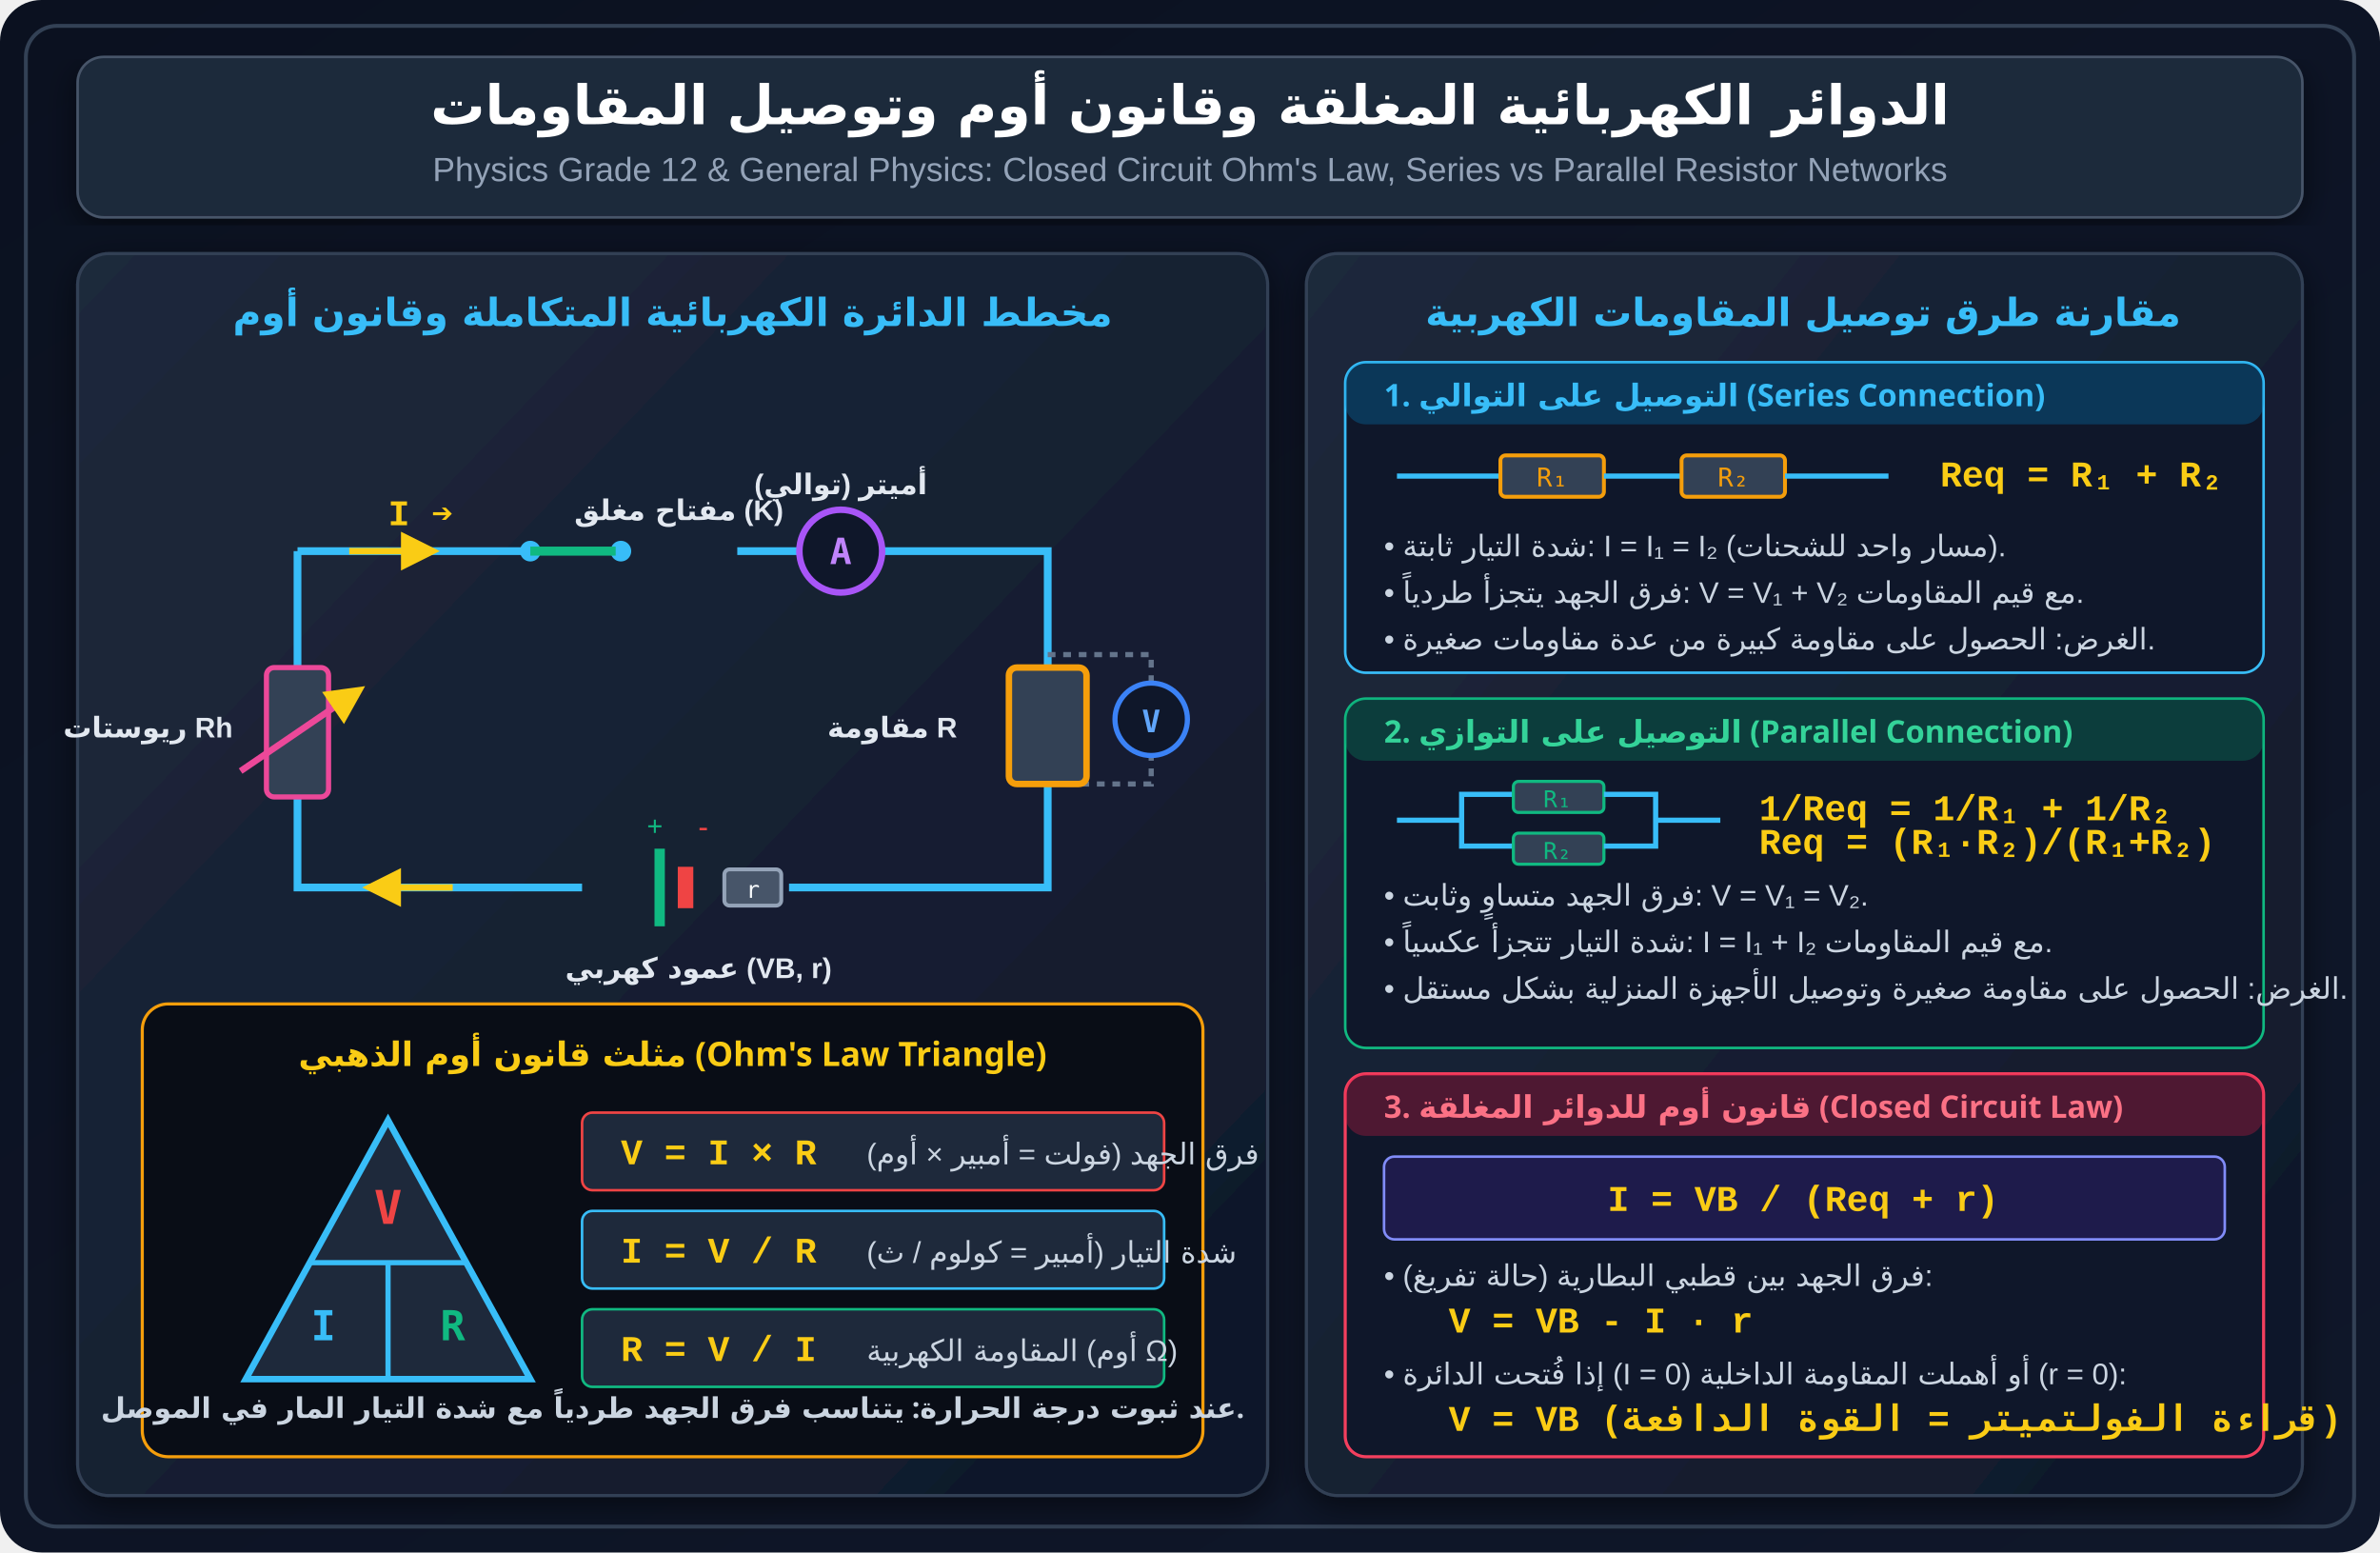
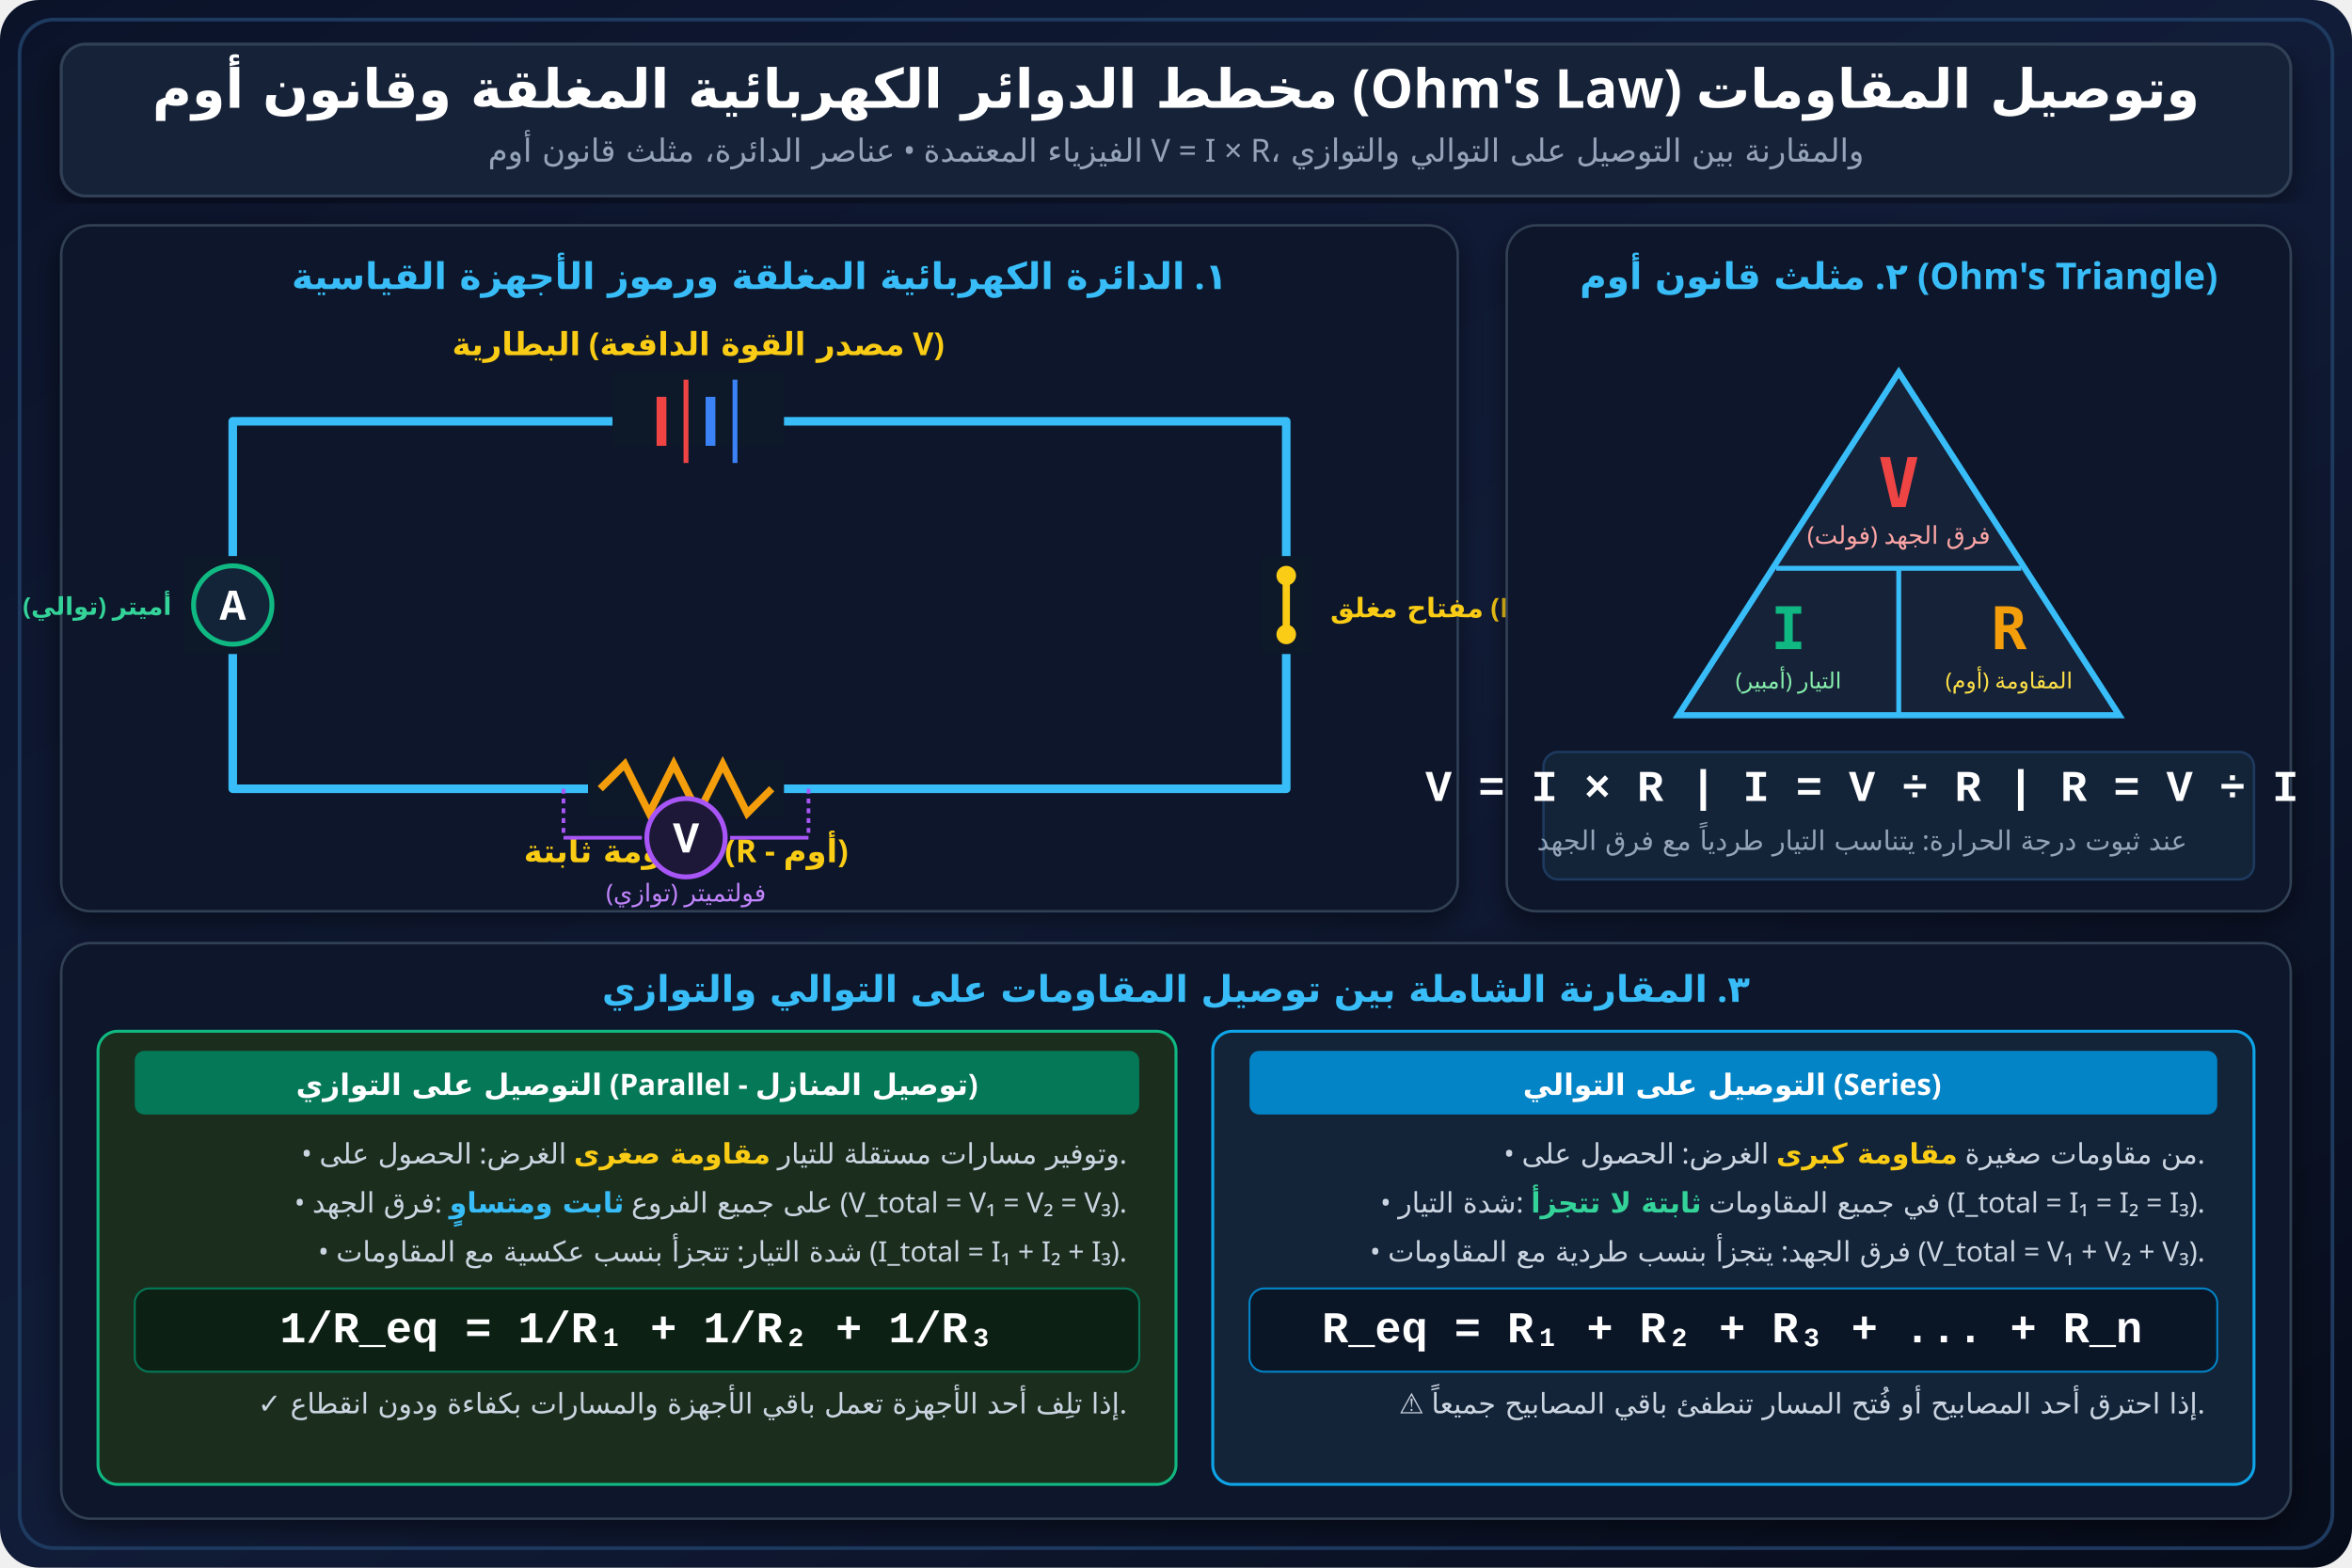
- <svg xmlns="http://www.w3.org/2000/svg" viewBox="0 0 920 600" width="100%" height="100%">
+ <svg xmlns="http://www.w3.org/2000/svg" viewBox="0 0 960 640" width="100%" height="100%">
  <defs>
-     <linearGradient id="bgGrad" x1="0%" y1="0%" x2="100%" y2="100%">
-       <stop offset="0%" stop-color="#0b1120" />
-       <stop offset="100%" stop-color="#0f172a" />
+     <linearGradient id="circuitBg" x1="0%" y1="0%" x2="100%" y2="100%">
+       <stop offset="0%" stop-color="#0b1329" />
+       <stop offset="50%" stop-color="#111c38" />
+       <stop offset="100%" stop-color="#070c1a" />
    </linearGradient>
-     <linearGradient id="cardGrad" x1="0%" y1="0%" x2="100%" y2="100%">
-       <stop offset="0%" stop-color="#1e293b" />
-       <stop offset="100%" stop-color="#0f172a" />
-     </linearGradient>
-     <linearGradient id="wireGrad" x1="0%" y1="0%" x2="100%" y2="0%">
+     <linearGradient id="wireGlow" x1="0%" y1="0%" x2="100%" y2="0%">
      <stop offset="0%" stop-color="#38bdf8" />
      <stop offset="100%" stop-color="#818cf8" />
    </linearGradient>
-     <marker id="arrowI" markerWidth="6" markerHeight="6" refX="4" refY="3" orient="auto">
-       <path d="M0,0 L0,6 L6,3 z" fill="#facc15" />
-     </marker>
-     <filter id="cardShadow" x="-5%" y="-5%" width="110%" height="110%">
+     <filter id="shadow" x="-5%" y="-5%" width="110%" height="110%">
      <feDropShadow dx="0" dy="4" stdDeviation="6" flood-color="#000000" flood-opacity="0.5" />
    </filter>
  </defs>
  <style>
-     .main-title { font-family: 'Segoe UI', Tahoma, Cairo, Arial, sans-serif; font-size: 21px; font-weight: bold; fill: #ffffff; text-anchor: middle; }
-     .subtitle { font-family: 'Segoe UI', Tahoma, Cairo, Arial, sans-serif; font-size: 13px; fill: #94a3b8; text-anchor: middle; }
-     .card-title { font-family: 'Segoe UI', Tahoma, Cairo, Arial, sans-serif; font-size: 15px; font-weight: bold; fill: #38bdf8; text-anchor: middle; }
-     .formula-bold { font-family: 'Consolas', 'Courier New', monospace; font-size: 14px; font-weight: bold; fill: #facc15; }
-     .circuit-label { font-family: 'Segoe UI', Tahoma, Cairo, Arial, sans-serif; font-size: 11px; font-weight: bold; fill: #e2e8f0; }
-     .body-desc { font-family: 'Segoe UI', Tahoma, Cairo, Arial, sans-serif; font-size: 11.5px; fill: #cbd5e1; }
+     .title-main { font-family: 'Cairo', 'Segoe UI', Tahoma, sans-serif; font-size: 22px; font-weight: 800; fill: #ffffff; text-anchor: middle; }
+     .subtitle { font-family: 'Cairo', 'Segoe UI', Tahoma, sans-serif; font-size: 13px; fill: #94a3b8; text-anchor: middle; }
+     .sec-title { font-family: 'Cairo', 'Segoe UI', Tahoma, sans-serif; font-size: 15px; font-weight: 700; fill: #38bdf8; text-anchor: middle; }
+     .comp-name { font-family: 'Cairo', 'Segoe UI', Tahoma, sans-serif; font-size: 13px; font-weight: bold; fill: #facc15; text-anchor: middle; }
+     .formula-txt { font-family: 'Consolas', 'Courier New', monospace; font-size: 18px; font-weight: bold; fill: #ffffff; text-anchor: middle; }
+     .rule-body { font-family: 'Cairo', 'Segoe UI', Tahoma, sans-serif; font-size: 11.5px; fill: #cbd5e1; }
  </style>
-   <rect width="920" height="600" rx="16" fill="url(#bgGrad)" />
-   <rect x="10" y="10" width="900" height="580" rx="12" fill="none" stroke="#334155" stroke-width="1.5" />
-   <rect x="30" y="22" width="860" height="62" rx="10" fill="#1e293b" stroke="#475569" stroke-width="1" filter="url(#cardShadow)" />
-   <text x="460" y="48" class="main-title">الدوائر الكهربائية المغلقة وقانون أوم وتوصيل المقاومات</text>
-   <text x="460" y="70" class="subtitle">Physics Grade 12 &amp; General Physics: Closed Circuit Ohm's Law, Series vs Parallel Resistor Networks</text>
-   <g transform="translate(30, 98)">
-     <rect width="460" height="480" rx="12" fill="url(#cardGrad)" stroke="#334155" stroke-width="1.2" filter="url(#cardShadow)" />
-     <text x="230" y="28" class="card-title">مخطط الدائرة الكهربائية المتكاملة وقانون أوم</text>
-     <g transform="translate(25, 45)">
-       <path d="M 60 70 L 150 70 M 230 70 L 350 70 L 350 200 L 250 200 M 170 200 L 60 200 L 60 70" fill="none" stroke="#38bdf8" stroke-width="3" />
-       <line x1="80" y1="70" x2="110" y2="70" stroke="#facc15" stroke-width="2.5" marker-end="url(#arrowI)" />
-       <text x="95" y="60" class="formula-bold" fill="#facc15">I ➔</text>
-       <line x1="350" y1="120" x2="350" y2="150" stroke="#facc15" stroke-width="2.5" marker-end="url(#arrowI)" />
-       <line x1="120" y1="200" x2="90" y2="200" stroke="#facc15" stroke-width="2.5" marker-end="url(#arrowI)" />
-       <circle cx="150" cy="70" r="4" fill="#38bdf8" />
-       <circle cx="185" cy="70" r="4" fill="#38bdf8" />
-       <line x1="150" y1="70" x2="183" y2="70" stroke="#10b981" stroke-width="3.5" />
-       <text x="167" y="58" class="circuit-label" fill="#10b981">مفتاح مغلق (K)</text>
-       <circle cx="270" cy="70" r="16" fill="#0f172a" stroke="#a855f7" stroke-width="2.5" />
-       <text x="270" y="75" font-family="'Consolas', monospace" font-size="14" font-weight="bold" fill="#c084fc" text-anchor="middle">A</text>
-       <text x="270" y="48" class="circuit-label" fill="#c084fc" text-anchor="middle">أميتر (توالي)</text>
-       <path d="M 350 110 L 390 110 L 390 160 L 350 160" fill="none" stroke="#64748b" stroke-dasharray="3,3" stroke-width="2" />
-       <circle cx="390" cy="135" r="14" fill="#0f172a" stroke="#3b82f6" stroke-width="2" />
-       <text x="390" y="140" font-family="'Consolas', monospace" font-size="12" font-weight="bold" fill="#60a5fa" text-anchor="middle">V</text>
-       <rect x="335" y="115" width="30" height="45" rx="3" fill="#334155" stroke="#f59e0b" stroke-width="2.5" />
-       <text x="315" y="142" class="circuit-label" fill="#f59e0b" text-anchor="end">مقاومة R</text>
-       <line x1="200" y1="185" x2="200" y2="215" stroke="#10b981" stroke-width="4" />
-       <line x1="210" y1="192" x2="210" y2="208" stroke="#ef4444" stroke-width="6" />
-       <text x="195" y="180" font-size="11" font-weight="bold" fill="#10b981">+</text>
-       <text x="215" y="180" font-size="11" font-weight="bold" fill="#ef4444">-</text>
-       <rect x="225" y="193" width="22" height="14" rx="2" fill="#475569" stroke="#94a3b8" stroke-width="1.5" />
-       <text x="236" y="204" font-family="'Consolas'" font-size="9" fill="#f8fafc" text-anchor="middle">r</text>
-       <text x="215" y="235" class="circuit-label" fill="#10b981" text-anchor="middle">عمود كهربي (VB, r)</text>
-       <rect x="48" y="115" width="24" height="50" rx="3" fill="#334155" stroke="#ec4899" stroke-width="2" />
-       <line x1="38" y1="155" x2="82" y2="125" stroke="#ec4899" stroke-width="2.5" marker-end="url(#arrowI)" />
-       <text x="35" y="142" class="circuit-label" fill="#ec4899" text-anchor="end">ريوستات Rh</text>
+   <rect width="960" height="640" rx="16" fill="url(#circuitBg)" />
+   <rect x="8" y="8" width="944" height="624" rx="14" fill="none" stroke="#1e3a5f" stroke-width="1.5" />
+   <rect x="25" y="18" width="910" height="62" rx="10" fill="#132338" stroke="#334155" stroke-width="1.2" filter="url(#shadow)" />
+   <text x="480" y="44" class="title-main">مخطط الدوائر الكهربائية المغلقة وقانون أوم (Ohm's Law) وتوصيل المقاومات</text>
+   <text x="480" y="66" class="subtitle">الفيزياء المعتمدة • عناصر الدائرة، مثلث قانون أوم V = I × R، والمقارنة بين التوصيل على التوالي والتوازي</text>
+   <g transform="translate(25, 92)">
+     <rect width="570" height="280" rx="12" fill="#0d1829" stroke="#334155" stroke-width="1" filter="url(#shadow)" />
+     <text x="285" y="26" class="sec-title">١. الدائرة الكهربائية المغلقة ورموز الأجهزة القياسية</text>
+     <path d="M 70 80 L 500 80 L 500 230 L 70 230 Z" fill="none" stroke="#38bdf8" stroke-width="3.5" stroke-linejoin="round" />
+     <g transform="translate(260, 65)">
+       <rect x="-35" y="-5" width="70" height="30" fill="#0d1829" />
+       <line x1="-15" y1="5" x2="-15" y2="25" stroke="#ef4444" stroke-width="4" />
+       <line x1="-5" y1="-2" x2="-5" y2="32" stroke="#ef4444" stroke-width="2" />
+       <line x1="5" y1="5" x2="5" y2="25" stroke="#3b82f6" stroke-width="4" />
+       <line x1="15" y1="-2" x2="15" y2="32" stroke="#3b82f6" stroke-width="2" />
+       <text x="0" y="-12" class="comp-name" fill="#f87171">البطارية (مصدر القوة الدافعة V)</text>
    </g>
-     <g transform="translate(25, 290)">
-       <rect width="410" height="175" rx="10" fill="#090d16" stroke="#f59e0b" stroke-width="1.2" />
-       <text x="205" y="24" font-family="'Segoe UI', Cairo" font-size="13" font-weight="bold" fill="#facc15" text-anchor="middle">مثلث قانون أوم الذهبي (Ohm's Law Triangle)</text>
-       <g transform="translate(30, 35)">
-         <polygon points="65,10 10,110 120,110" fill="#1e293b" stroke="#38bdf8" stroke-width="2.5" />
-         <line x1="35" y1="65" x2="95" y2="65" stroke="#38bdf8" stroke-width="2" />
-         <line x1="65" y1="65" x2="65" y2="110" stroke="#38bdf8" stroke-width="2" />
-         <text x="65" y="50" font-family="'Consolas'" font-size="18" font-weight="bold" fill="#ef4444" text-anchor="middle">V</text>
-         <text x="40" y="95" font-family="'Consolas'" font-size="16" font-weight="bold" fill="#38bdf8" text-anchor="middle">I</text>
-         <text x="90" y="95" font-family="'Consolas'" font-size="16" font-weight="bold" fill="#10b981" text-anchor="middle">R</text>
-       </g>
-       <g transform="translate(170, 42)">
-         <rect width="225" height="30" rx="4" fill="#1e293b" stroke="#ef4444" stroke-width="1" />
-         <text x="15" y="20" class="formula-bold" fill="#ef4444">V = I × R</text>
-         <text x="110" y="20" class="body-desc">فرق الجهد (فولت = أمبير × أوم)</text>
-         <rect y="38" width="225" height="30" rx="4" fill="#1e293b" stroke="#38bdf8" stroke-width="1" />
-         <text x="15" y="58" class="formula-bold" fill="#38bdf8">I = V / R</text>
-         <text x="110" y="58" class="body-desc">شدة التيار (أمبير = كولوم / ث)</text>
-         <rect y="76" width="225" height="30" rx="4" fill="#1e293b" stroke="#10b981" stroke-width="1" />
-         <text x="15" y="96" class="formula-bold" fill="#10b981">R = V / I</text>
-         <text x="110" y="96" class="body-desc">المقاومة الكهربية (أوم Ω)</text>
-       </g>
-       <text x="205" y="160" font-family="'Segoe UI', Cairo" font-size="11" font-weight="bold" fill="#cbd5e1" text-anchor="middle">عند ثبوت درجة الحرارة: يتناسب فرق الجهد طردياً مع شدة التيار المار في الموصل.</text>
+     <g transform="translate(500, 155)">
+       <rect x="-10" y="-20" width="20" height="40" fill="#0d1829" />
+       <circle cx="0" cy="-12" r="4" fill="#facc15" />
+       <circle cx="0" cy="12" r="4" fill="#facc15" />
+       <line x1="0" y1="-12" x2="0" y2="12" stroke="#facc15" stroke-width="3" />
+       <text x="18" y="5" font-family="'Cairo', sans-serif" font-size="11" font-weight="bold" fill="#facc15">مفتاح مغلق (K)</text>
+     </g>
+     <g transform="translate(255, 230)">
+       <rect x="-40" y="-12" width="80" height="24" fill="#0d1829" />
+       <path d="M -35 0 L -25 -10 L -15 10 L -5 -10 L 5 10 L 15 -10 L 25 10 L 35 0" fill="none" stroke="#f59e0b" stroke-width="3" />
+       <text x="0" y="30" class="comp-name" fill="#fbbf24">مقاومة ثابتة (R - أوم)</text>
+     </g>
+     <g transform="translate(255, 260)">
+       <line x1="-50" y1="-30" x2="-50" y2="-10" stroke="#a855f7" stroke-width="1.5" stroke-dasharray="2 2" />
+       <line x1="50" y1="-30" x2="50" y2="-10" stroke="#a855f7" stroke-width="1.5" stroke-dasharray="2 2" />
+       <line x1="-50" y1="-10" x2="-18" y2="-10" stroke="#a855f7" stroke-width="1.5" />
+       <line x1="18" y1="-10" x2="50" y2="-10" stroke="#a855f7" stroke-width="1.5" />
+       <circle cx="0" cy="-10" r="16" fill="#1e1838" stroke="#a855f7" stroke-width="2" />
+       <text x="0" y="-4" class="formula-txt" fill="#c084fc">V</text>
+       <text x="0" y="16" font-family="'Cairo', sans-serif" font-size="10" fill="#c084fc" text-anchor="middle">فولتميتر (توازي)</text>
+     </g>
+     <g transform="translate(70, 155)">
+       <rect x="-20" y="-20" width="40" height="40" fill="#0d1829" />
+       <circle cx="0" cy="0" r="16" fill="#132338" stroke="#10b981" stroke-width="2" />
+       <text x="0" y="6" class="formula-txt" fill="#34d399">A</text>
+       <text x="-25" y="4" font-family="'Cairo', sans-serif" font-size="10" font-weight="bold" fill="#34d399" text-anchor="end">أميتر (توالي)</text>
    </g>
  </g>
-   <g transform="translate(505, 98)">
-     <rect width="385" height="480" rx="12" fill="url(#cardGrad)" stroke="#334155" stroke-width="1.2" filter="url(#cardShadow)" />
-     <text x="192" y="28" class="card-title">مقارنة طرق توصيل المقاومات الكهربية</text>
-     <g transform="translate(15, 42)">
-       <rect width="355" height="120" rx="8" fill="#0f172a" stroke="#38bdf8" stroke-width="1" />
-       <rect x="0" y="0" width="355" height="24" rx="8" fill="#0284c7" fill-opacity="0.3" />
-       <text x="15" y="17" font-family="'Segoe UI', Cairo" font-size="12" font-weight="bold" fill="#38bdf8">1. التوصيل على التوالي (Series Connection)</text>
-       <g transform="translate(20, 32)">
-         <line x1="0" y1="12" x2="40" y2="12" stroke="#38bdf8" stroke-width="2" />
-         <rect x="40" y="4" width="40" height="16" rx="2" fill="#334155" stroke="#f59e0b" stroke-width="1.5" />
-         <text x="60" y="16" font-family="'Consolas'" font-size="10" fill="#f59e0b" text-anchor="middle">R₁</text>
-         <line x1="80" y1="12" x2="110" y2="12" stroke="#38bdf8" stroke-width="2" />
-         <rect x="110" y="4" width="40" height="16" rx="2" fill="#334155" stroke="#f59e0b" stroke-width="1.5" />
-         <text x="130" y="16" font-family="'Consolas'" font-size="10" fill="#f59e0b" text-anchor="middle">R₂</text>
-         <line x1="150" y1="12" x2="190" y2="12" stroke="#38bdf8" stroke-width="2" />
-         <text x="210" y="16" class="formula-bold" font-size="11" fill="#38bdf8">Req = R₁ + R₂</text>
-       </g>
-       <text x="15" y="75" class="body-desc">• شدة التيار ثابتة: I = I₁ = I₂ (مسار واحد للشحنات).</text>
-       <text x="15" y="93" class="body-desc">• فرق الجهد يتجزأ طردياً: V = V₁ + V₂ مع قيم المقاومات.</text>
-       <text x="15" y="111" class="body-desc">• الغرض: الحصول على مقاومة كبيرة من عدة مقاومات صغيرة.</text>
+   <g transform="translate(615, 92)">
+     <rect width="320" height="280" rx="12" fill="#0d1829" stroke="#334155" stroke-width="1" filter="url(#shadow)" />
+     <text x="160" y="26" class="sec-title">٢. مثلث قانون أوم (Ohm's Triangle)</text>
+     <g transform="translate(160, 135)">
+       <polygon points="0,-75 -90,65 90,65" fill="#162238" stroke="#38bdf8" stroke-width="2.5" />
+       <line x1="-50" y1="5" x2="50" y2="5" stroke="#38bdf8" stroke-width="2" />
+       <line x1="0" y1="5" x2="0" y2="65" stroke="#38bdf8" stroke-width="2" />
+       <text x="0" y="-20" font-family="'Consolas', monospace" font-size="28" font-weight="bold" fill="#ef4444" text-anchor="middle">V</text>
+       <text x="0" y="-5" font-family="'Cairo', sans-serif" font-size="10" fill="#fca5a5" text-anchor="middle">فرق الجهد (فولت)</text>
+       <text x="-45" y="38" font-family="'Consolas', monospace" font-size="24" font-weight="bold" fill="#10b981" text-anchor="middle">I</text>
+       <text x="-45" y="54" font-family="'Cairo', sans-serif" font-size="9" fill="#86efac" text-anchor="middle">التيار (أمبير)</text>
+       <text x="45" y="38" font-family="'Consolas', monospace" font-size="24" font-weight="bold" fill="#f59e0b" text-anchor="middle">R</text>
+       <text x="45" y="54" font-family="'Cairo', sans-serif" font-size="9" fill="#fde047" text-anchor="middle">المقاومة (أوم)</text>
    </g>
-     <g transform="translate(15, 172)">
-       <rect width="355" height="135" rx="8" fill="#0f172a" stroke="#10b981" stroke-width="1" />
-       <rect x="0" y="0" width="355" height="24" rx="8" fill="#059669" fill-opacity="0.3" />
-       <text x="15" y="17" font-family="'Segoe UI', Cairo" font-size="12" font-weight="bold" fill="#34d399">2. التوصيل على التوازي (Parallel Connection)</text>
-       <g transform="translate(20, 32)">
-         <path d="M 0 15 L 25 15 L 25 5 L 45 5 M 25 15 L 25 25 L 45 25" fill="none" stroke="#38bdf8" stroke-width="2" />
-         <rect x="45" y="0" width="35" height="12" rx="2" fill="#334155" stroke="#10b981" stroke-width="1.2" />
-         <text x="62" y="10" font-family="'Consolas'" font-size="9" fill="#10b981" text-anchor="middle">R₁</text>
-         <rect x="45" y="20" width="35" height="12" rx="2" fill="#334155" stroke="#10b981" stroke-width="1.2" />
-         <text x="62" y="30" font-family="'Consolas'" font-size="9" fill="#10b981" text-anchor="middle">R₂</text>
-         <path d="M 80 5 L 100 5 L 100 15 L 125 15 M 80 25 L 100 25 L 100 15" fill="none" stroke="#38bdf8" stroke-width="2" />
-         <text x="140" y="15" class="formula-bold" font-size="10" fill="#34d399">1/Req = 1/R₁ + 1/R₂</text>
-         <text x="140" y="28" class="formula-bold" font-size="10" fill="#facc15">Req = (R₁·R₂)/(R₁+R₂)</text>
-       </g>
-       <text x="15" y="80" class="body-desc">• فرق الجهد متساوٍ وثابت: V = V₁ = V₂.</text>
-       <text x="15" y="98" class="body-desc">• شدة التيار تتجزأ عكسياً: I = I₁ + I₂ مع قيم المقاومات.</text>
-       <text x="15" y="116" class="body-desc">• الغرض: الحصول على مقاومة صغيرة وتوصيل الأجهزة المنزلية بشكل مستقل.</text>
+     <rect x="15" y="215" width="290" height="52" rx="6" fill="#132338" stroke="#1e3a5f" stroke-width="1" />
+     <text x="145" y="235" class="formula-txt" font-size="13" fill="#fbbf24">V = I × R  |  I = V ÷ R  |  R = V ÷ I</text>
+     <text x="145" y="255" font-family="'Cairo', sans-serif" font-size="11" fill="#94a3b8" text-anchor="middle">عند ثبوت درجة الحرارة: يتناسب التيار طردياً مع فرق الجهد</text>
+   </g>
+   <g transform="translate(25, 385)">
+     <rect width="910" height="235" rx="12" fill="#0d1829" stroke="#334155" stroke-width="1" filter="url(#shadow)" />
+     <text x="455" y="24" class="sec-title">٣. المقارنة الشاملة بين توصيل المقاومات على التوالي والتوازي</text>
+     <g transform="translate(470, 36)">
+       <rect width="425" height="185" rx="8" fill="#132338" stroke="#0ea5e9" stroke-width="1.2" />
+       <rect x="15" y="8" width="395" height="26" rx="4" fill="#0284c7" />
+       <text x="212" y="26" font-family="'Cairo', sans-serif" font-size="12" font-weight="bold" fill="#ffffff" text-anchor="middle">التوصيل على التوالي (Series)</text>
+       <text x="405" y="54" class="rule-body" text-anchor="end">• الغرض: الحصول على <tspan fill="#facc15" font-weight="bold">مقاومة كبرى</tspan> من مقاومات صغيرة.</text>
+       <text x="405" y="74" class="rule-body" text-anchor="end">• شدة التيار: <tspan fill="#34d399" font-weight="bold">ثابتة لا تتجزأ</tspan> في جميع المقاومات (I_total = I₁ = I₂ = I₃).</text>
+       <text x="405" y="94" class="rule-body" text-anchor="end">• فرق الجهد: يتجزأ بنسب طردية مع المقاومات (V_total = V₁ + V₂ + V₃).</text>
+       <rect x="15" y="105" width="395" height="34" rx="6" fill="#0a1526" stroke="#0284c7" stroke-width="0.8" />
+       <text x="212" y="127" class="formula-txt" font-size="14" fill="#38bdf8">R_eq = R₁ + R₂ + R₃ + ... + R_n</text>
+       <text x="405" y="156" class="rule-body" text-anchor="end" fill="#f87171">⚠️ إذا احترق أحد المصابيح أو فُتح المسار تنطفئ باقي المصابيح جميعاً.</text>
    </g>
-     <g transform="translate(15, 317)">
-       <rect width="355" height="148" rx="8" fill="#0f172a" stroke="#f43f5e" stroke-width="1.2" />
-       <rect x="0" y="0" width="355" height="24" rx="8" fill="#e11d48" fill-opacity="0.3" />
-       <text x="15" y="17" font-family="'Segoe UI', Cairo" font-size="12" font-weight="bold" fill="#fb7185">3. قانون أوم للدوائر المغلقة (Closed Circuit Law)</text>
-       <g transform="translate(15, 32)">
-         <rect width="325" height="32" rx="4" fill="#1e1b4b" stroke="#818cf8" stroke-width="1" />
-         <text x="162" y="21" class="formula-bold" font-size="13" fill="#a5b4fc" text-anchor="middle">I = VB / (Req + r)</text>
-       </g>
-       <text x="15" y="82" class="body-desc">• فرق الجهد بين قطبي البطارية (حالة تفريغ):</text>
-       <text x="40" y="100" class="formula-bold" font-size="12" fill="#facc15">V = VB - I · r</text>
-       <text x="15" y="120" class="body-desc">• إذا فُتحت الدائرة (I = 0) أو أهملت المقاومة الداخلية (r = 0):</text>
-       <text x="40" y="138" class="formula-bold" font-size="11" fill="#34d399">V = VB (قراءة الفولتميتر = القوة الدافعة)</text>
+     <g transform="translate(15, 36)">
+       <rect width="440" height="185" rx="8" fill="#1b2e1e" stroke="#10b981" stroke-width="1.2" />
+       <rect x="15" y="8" width="410" height="26" rx="4" fill="#047857" />
+       <text x="220" y="26" font-family="'Cairo', sans-serif" font-size="12" font-weight="bold" fill="#ffffff" text-anchor="middle">التوصيل على التوازي (Parallel - توصيل المنازل)</text>
+       <text x="420" y="54" class="rule-body" text-anchor="end">• الغرض: الحصول على <tspan fill="#facc15" font-weight="bold">مقاومة صغرى</tspan> وتوفير مسارات مستقلة للتيار.</text>
+       <text x="420" y="74" class="rule-body" text-anchor="end">• فرق الجهد: <tspan fill="#38bdf8" font-weight="bold">ثابت ومتساوٍ</tspan> على جميع الفروع (V_total = V₁ = V₂ = V₃).</text>
+       <text x="420" y="94" class="rule-body" text-anchor="end">• شدة التيار: تتجزأ بنسب عكسية مع المقاومات (I_total = I₁ + I₂ + I₃).</text>
+       <rect x="15" y="105" width="410" height="34" rx="6" fill="#0c2014" stroke="#047857" stroke-width="0.8" />
+       <text x="220" y="127" class="formula-txt" font-size="14" fill="#34d399">1/R_eq = 1/R₁ + 1/R₂ + 1/R₃</text>
+       <text x="420" y="156" class="rule-body" text-anchor="end" fill="#34d399">✓ إذا تلِف أحد الأجهزة تعمل باقي الأجهزة والمسارات بكفاءة ودون انقطاع.</text>
    </g>
  </g>
</svg>
